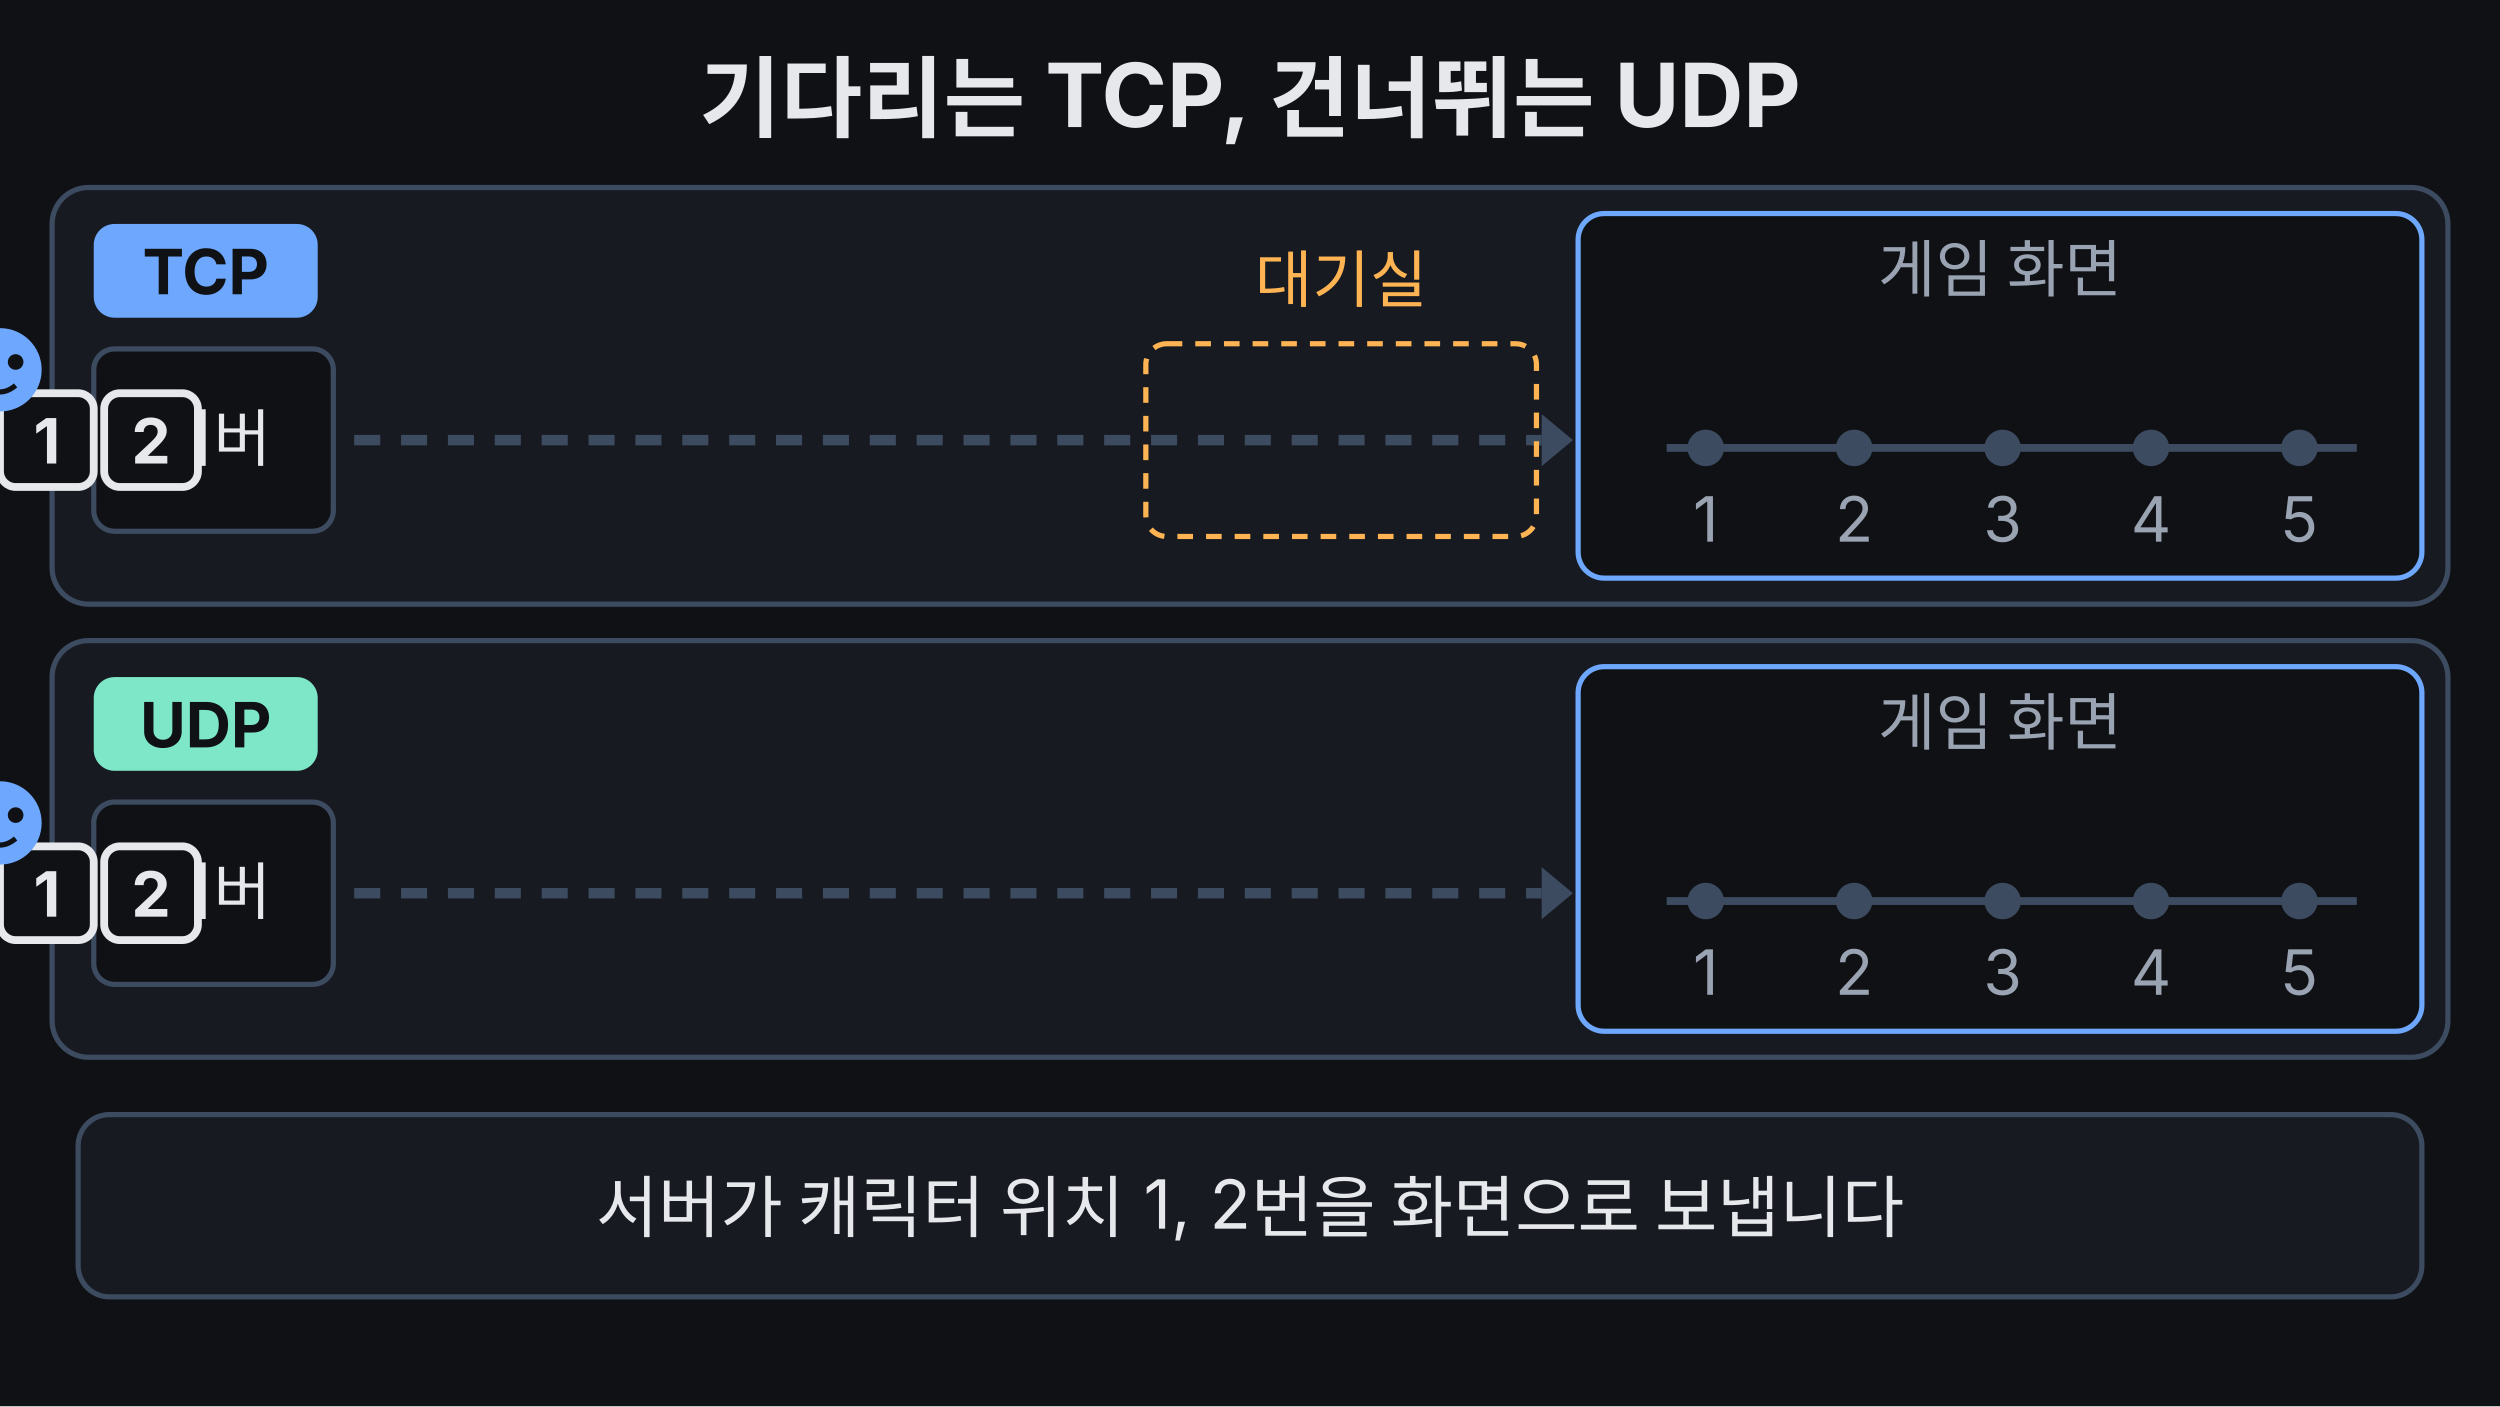
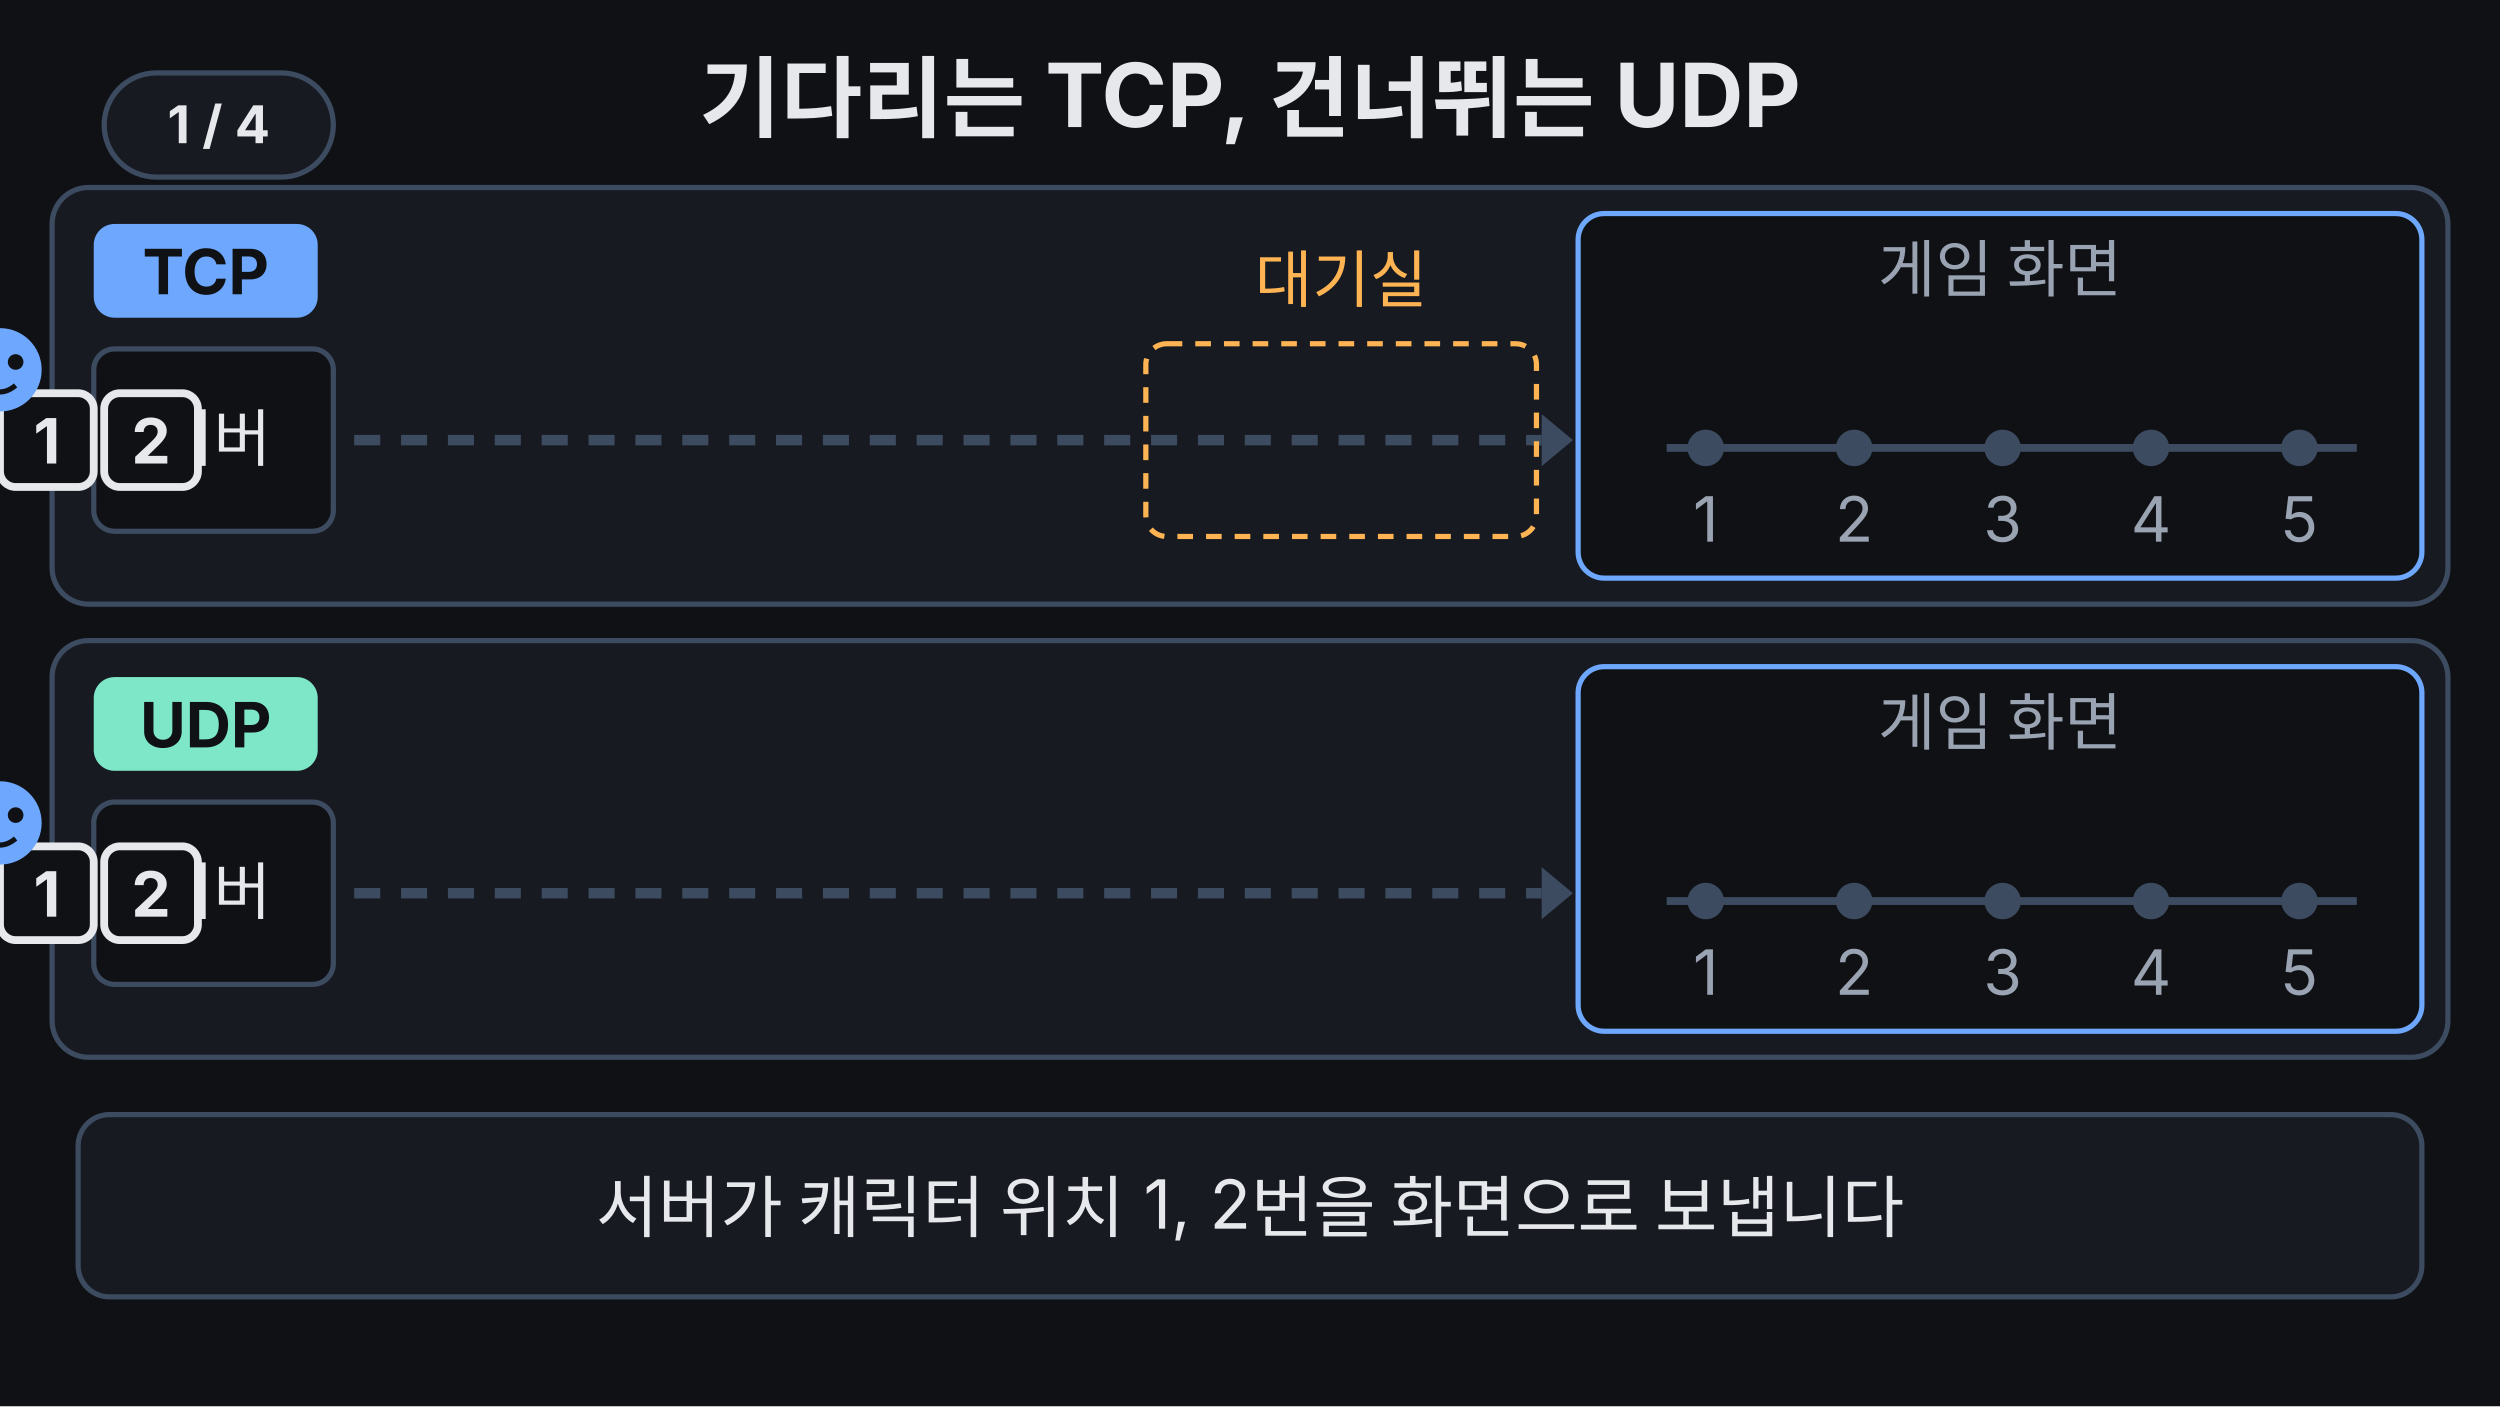
<svg xmlns="http://www.w3.org/2000/svg" viewBox="0 0 960 540" width="960" height="540" font-family="-apple-system,'Apple SD Gothic Neo','Segoe UI',sans-serif">
  <rect width="960" height="540" fill="#0f1115" />
+   <g aria-label="재생 단계">
+     <rect x="40" y="28" width="88" height="40" rx="20" fill="#171a21" stroke="#3d4b60" stroke-width="2" />
+     <text x="84" y="55" text-anchor="middle" font-size="20" font-weight="700" fill="#e6e8ec" opacity="1">1 / 4<animate attributeName="opacity" values="1;1;0;0" keyTimes="0;0.25;0.26;1" calcMode="discrete" dur="33.333s" repeatCount="indefinite" />
+     </text>
+     <text x="84" y="55" text-anchor="middle" font-size="20" font-weight="700" fill="#e6e8ec" opacity="0">2 / 4<animate attributeName="opacity" values="0;0;1;1;0;0" keyTimes="0;0.25;0.26;0.5;0.51;1" calcMode="discrete" dur="33.333s" repeatCount="indefinite" />
+     </text>
+     <text x="84" y="55" text-anchor="middle" font-size="20" font-weight="700" fill="#e6e8ec" opacity="0">3 / 4<animate attributeName="opacity" values="0;0;1;1;0;0" keyTimes="0;0.5;0.51;0.78;0.79;1" calcMode="discrete" dur="33.333s" repeatCount="indefinite" />
+     </text>
+     <text x="84" y="55" text-anchor="middle" font-size="20" font-weight="700" fill="#e6e8ec" opacity="0">4 / 4<animate attributeName="opacity" values="0;0;1;1" keyTimes="0;0.78;0.79;1" calcMode="discrete" dur="33.333s" repeatCount="indefinite" />
+     </text>
+   </g>
  <text x="480" y="50" font-size="34" font-weight="700" fill="#e6e8ec" text-anchor="middle">기다리는 TCP, 건너뛰는 UDP</text>
  <rect x="20" y="72" width="920" height="160" rx="14" fill="#171a21" stroke="#3d4b60" stroke-width="2" />
  <rect x="36" y="86" width="86" height="36" rx="8" fill="#6ea8fe" />
  <text x="79" y="113" font-size="24" font-weight="700" fill="#0f1115" text-anchor="middle">TCP</text>
  <rect x="36" y="134" width="92" height="70" rx="8" fill="#0f1115" stroke="#3d4b60" stroke-width="2" />
  <text x="82" y="177" font-size="24" fill="#e6e8ec" text-anchor="middle">서버</text>
  <line x1="136" y1="169" x2="592" y2="169" stroke="#3d4b60" stroke-width="4" stroke-dasharray="10 8" />
  <polygon points="592,159 604,169 592,179" fill="#3d4b60" />
  <rect x="440" y="132" width="150" height="74" rx="8" fill="none" stroke="#ffb454" stroke-width="2" stroke-dasharray="6 5" />
  <text x="515" y="116" font-size="24" fill="#ffb454" text-anchor="middle">대기실</text>
  <text x="140" y="113" font-size="24" font-weight="700" fill="#ffb454" opacity="0">3번을 기다리는 중<animate attributeName="opacity" values="0;0;1;1;0;0" keyTimes="0;0.49;0.51;0.66;0.68;1" dur="33.333s" repeatCount="indefinite" />
  </text>
  <text x="140" y="113" font-size="24" font-weight="700" fill="#6ea8fe" opacity="0">3번 다시 보냄<animate attributeName="opacity" values="0;0;1;1;0;0" keyTimes="0;0.68;0.70;0.94;0.96;1" dur="33.333s" repeatCount="indefinite" />
  </text>
  <rect x="606" y="82" width="324" height="140" rx="10" fill="#0f1115" stroke="#6ea8fe" stroke-width="2" />
  <text x="768" y="112" font-size="24" fill="#9aa3b2" text-anchor="middle">게임 화면<animate attributeName="opacity" values="1;1;0;0;1;1" keyTimes="0;0.49;0.51;0.96;0.98;1" dur="33.333s" repeatCount="indefinite" />
  </text>
  <text x="768" y="112" font-size="24" font-weight="700" fill="#ffb454" text-anchor="middle" opacity="0">멈춤…<animate attributeName="opacity" values="0;0;1;1;0;0" keyTimes="0;0.49;0.51;0.85;0.86;1" dur="33.333s" repeatCount="indefinite" />
  </text>
  <text x="768" y="112" font-size="24" font-weight="700" fill="#ffb454" text-anchor="middle" opacity="0">한꺼번에 점프!<animate attributeName="opacity" values="0;0;1;1;0;0" keyTimes="0;0.86;0.87;0.94;0.96;1" dur="33.333s" repeatCount="indefinite" />
  </text>
  <line x1="640" y1="172" x2="905" y2="172" stroke="#3d4b60" stroke-width="3" />
  <circle cx="655" cy="172" r="7" fill="#3d4b60" />
  <text x="655" y="208" font-size="24" fill="#9aa3b2" text-anchor="middle">1</text>
  <circle cx="712" cy="172" r="7" fill="#3d4b60" />
  <text x="712" y="208" font-size="24" fill="#9aa3b2" text-anchor="middle">2</text>
  <circle cx="769" cy="172" r="7" fill="#3d4b60" />
  <text x="769" y="208" font-size="24" fill="#9aa3b2" text-anchor="middle">3</text>
  <circle cx="826" cy="172" r="7" fill="#3d4b60" />
  <text x="826" y="208" font-size="24" fill="#9aa3b2" text-anchor="middle">4</text>
  <circle cx="883" cy="172" r="7" fill="#3d4b60" />
  <text x="883" y="208" font-size="24" fill="#9aa3b2" text-anchor="middle">5</text>
  <g opacity="0" stroke="#ffb454" stroke-width="6" stroke-linecap="round">
    <line x1="292" y1="153" x2="324" y2="185" />
    <line x1="324" y1="153" x2="292" y2="185" />
    <animate attributeName="opacity" values="0;0;1;1;0;0" keyTimes="0;0.32;0.34;0.80;0.82;1" dur="33.333s" repeatCount="indefinite" />
  </g>
  <g transform="translate(0,169)">
    <g>
      <animateTransform attributeName="transform" type="translate" values="145,0;145,0;560,0;560,0;145,0;145,0" keyTimes="0;0.02;0.16;0.96;0.965;1" dur="33.333s" repeatCount="indefinite" />
      <animate attributeName="opacity" values="1;1;0;0;1" keyTimes="0;0.12;0.16;0.97;1" dur="33.333s" repeatCount="indefinite" />
      <rect x="0" y="-18" width="36" height="36" rx="6" fill="#0f1115" stroke="#e6e8ec" stroke-width="3" />
      <text x="18" y="9" font-size="24" font-weight="700" fill="#e6e8ec" text-anchor="middle">1</text>
      <rect x="40" y="-18" width="36" height="36" rx="6" fill="#0f1115" stroke="#e6e8ec" stroke-width="3" />
      <text x="58" y="9" font-size="24" font-weight="700" fill="#e6e8ec" text-anchor="middle">2</text>
    </g>
  </g>
  <g transform="translate(0,169)">
    <g opacity="0">
      <animateTransform attributeName="transform" type="translate" values="145,0;145,0;290,0;290,0;145,0;452,0;452,0;556,0;556,0;145,0" keyTimes="0;0.18;0.31;0.34;0.66;0.80;0.84;0.88;0.96;1" dur="33.333s" repeatCount="indefinite" />
      <animate attributeName="opacity" values="0;0;1;1;0;0;1;1;0;0" keyTimes="0;0.18;0.20;0.31;0.34;0.66;0.68;0.86;0.88;1" dur="33.333s" repeatCount="indefinite" />
      <rect x="0" y="-18" width="36" height="36" rx="6" fill="#0f1115" stroke="#ffb454" stroke-width="3" />
      <text x="18" y="9" font-size="24" font-weight="700" fill="#ffb454" text-anchor="middle">3</text>
    </g>
  </g>
  <g transform="translate(0,169)">
    <g opacity="0">
      <animateTransform attributeName="transform" type="translate" values="145,0;145,0;496,0;496,0;600,0;600,0;145,0" keyTimes="0;0.28;0.48;0.84;0.88;0.96;1" dur="33.333s" repeatCount="indefinite" />
      <animate attributeName="opacity" values="0;0;1;1;0;0" keyTimes="0;0.28;0.30;0.86;0.88;1" dur="33.333s" repeatCount="indefinite" />
      <rect x="0" y="-18" width="36" height="36" rx="6" fill="#0f1115" stroke="#7ee7c7" stroke-width="3" />
      <text x="18" y="9" font-size="24" font-weight="700" fill="#7ee7c7" text-anchor="middle">4</text>
      <rect x="40" y="-18" width="36" height="36" rx="6" fill="#0f1115" stroke="#7ee7c7" stroke-width="3" />
      <text x="58" y="9" font-size="24" font-weight="700" fill="#7ee7c7" text-anchor="middle">5</text>
    </g>
  </g>
  <g transform="translate(0,142)">
    <g>
      <animateTransform attributeName="transform" type="translate" values="632,0;632,0;655,0;712,0;712,0;797,-34;883,0;883,0;632,0;632,0" keyTimes="0;0.14;0.17;0.20;0.86;0.875;0.89;0.965;0.975;1" dur="33.333s" repeatCount="indefinite" />
      <animate attributeName="opacity" values="1;1;0;0;1" keyTimes="0;0.95;0.965;0.975;1" dur="33.333s" repeatCount="indefinite" />
      <circle r="16" fill="#6ea8fe" />
      <circle cx="-5" cy="-3" r="3" fill="#0f1115" />
      <circle cx="6" cy="-3" r="3" fill="#0f1115" />
      <path d="M-6,6 Q0,11 6,6" stroke="#0f1115" stroke-width="2" fill="none" />
    </g>
  </g>
  <rect x="20" y="246" width="920" height="160" rx="14" fill="#171a21" stroke="#3d4b60" stroke-width="2" />
  <rect x="36" y="260" width="86" height="36" rx="8" fill="#7ee7c7" />
  <text x="79" y="287" font-size="24" font-weight="700" fill="#0f1115" text-anchor="middle">UDP</text>
  <rect x="36" y="308" width="92" height="70" rx="8" fill="#0f1115" stroke="#3d4b60" stroke-width="2" />
  <text x="82" y="351" font-size="24" fill="#e6e8ec" text-anchor="middle">서버</text>
  <line x1="136" y1="343" x2="592" y2="343" stroke="#3d4b60" stroke-width="4" stroke-dasharray="10 8" />
  <polygon points="592,333 604,343 592,353" fill="#3d4b60" />
  <text x="140" y="287" font-size="24" font-weight="700" fill="#7ee7c7" opacity="0">3번은 건너뜀<animate attributeName="opacity" values="0;0;1;1;0;0" keyTimes="0;0.49;0.51;0.94;0.96;1" dur="33.333s" repeatCount="indefinite" />
  </text>
  <rect x="606" y="256" width="324" height="140" rx="10" fill="#0f1115" stroke="#6ea8fe" stroke-width="2" />
  <text x="768" y="286" font-size="24" fill="#9aa3b2" text-anchor="middle">게임 화면</text>
  <line x1="640" y1="346" x2="905" y2="346" stroke="#3d4b60" stroke-width="3" />
  <circle cx="655" cy="346" r="7" fill="#3d4b60" />
  <text x="655" y="382" font-size="24" fill="#9aa3b2" text-anchor="middle">1</text>
  <circle cx="712" cy="346" r="7" fill="#3d4b60" />
  <text x="712" y="382" font-size="24" fill="#9aa3b2" text-anchor="middle">2</text>
  <circle cx="769" cy="346" r="7" fill="#3d4b60" />
  <text x="769" y="382" font-size="24" fill="#9aa3b2" text-anchor="middle">3</text>
  <circle cx="826" cy="346" r="7" fill="#3d4b60" />
  <text x="826" y="382" font-size="24" fill="#9aa3b2" text-anchor="middle">4</text>
  <circle cx="883" cy="346" r="7" fill="#3d4b60" />
  <text x="883" y="382" font-size="24" fill="#9aa3b2" text-anchor="middle">5</text>
  <g opacity="0" stroke="#ffb454" stroke-width="6" stroke-linecap="round">
    <line x1="292" y1="327" x2="324" y2="359" />
    <line x1="324" y1="327" x2="292" y2="359" />
    <animate attributeName="opacity" values="0;0;1;1;0;0" keyTimes="0;0.32;0.34;0.94;0.96;1" dur="33.333s" repeatCount="indefinite" />
  </g>
  <g transform="translate(0,343)">
    <g>
      <animateTransform attributeName="transform" type="translate" values="145,0;145,0;560,0;560,0;145,0;145,0" keyTimes="0;0.02;0.16;0.96;0.965;1" dur="33.333s" repeatCount="indefinite" />
      <animate attributeName="opacity" values="1;1;0;0;1" keyTimes="0;0.12;0.16;0.97;1" dur="33.333s" repeatCount="indefinite" />
      <rect x="0" y="-18" width="36" height="36" rx="6" fill="#0f1115" stroke="#e6e8ec" stroke-width="3" />
      <text x="18" y="9" font-size="24" font-weight="700" fill="#e6e8ec" text-anchor="middle">1</text>
      <rect x="40" y="-18" width="36" height="36" rx="6" fill="#0f1115" stroke="#e6e8ec" stroke-width="3" />
      <text x="58" y="9" font-size="24" font-weight="700" fill="#e6e8ec" text-anchor="middle">2</text>
    </g>
  </g>
  <g transform="translate(0,343)">
    <g opacity="0">
      <animateTransform attributeName="transform" type="translate" values="145,0;145,0;290,0;290,0;145,0" keyTimes="0;0.18;0.31;0.34;1" dur="33.333s" repeatCount="indefinite" />
      <animate attributeName="opacity" values="0;0;1;1;0;0" keyTimes="0;0.18;0.20;0.31;0.34;1" dur="33.333s" repeatCount="indefinite" />
      <rect x="0" y="-18" width="36" height="36" rx="6" fill="#0f1115" stroke="#ffb454" stroke-width="3" />
      <text x="18" y="9" font-size="24" font-weight="700" fill="#ffb454" text-anchor="middle">3</text>
    </g>
  </g>
  <g transform="translate(0,343)">
    <g opacity="0">
      <animateTransform attributeName="transform" type="translate" values="145,0;145,0;560,0;560,0;145,0" keyTimes="0;0.28;0.46;0.96;1" dur="33.333s" repeatCount="indefinite" />
      <animate attributeName="opacity" values="0;0;1;1;0;0" keyTimes="0;0.28;0.30;0.44;0.48;1" dur="33.333s" repeatCount="indefinite" />
      <rect x="0" y="-18" width="36" height="36" rx="6" fill="#0f1115" stroke="#7ee7c7" stroke-width="3" />
      <text x="18" y="9" font-size="24" font-weight="700" fill="#7ee7c7" text-anchor="middle">4</text>
      <rect x="40" y="-18" width="36" height="36" rx="6" fill="#0f1115" stroke="#7ee7c7" stroke-width="3" />
      <text x="58" y="9" font-size="24" font-weight="700" fill="#7ee7c7" text-anchor="middle">5</text>
    </g>
  </g>
  <g transform="translate(0,316)">
    <g>
      <animateTransform attributeName="transform" type="translate" values="632,0;632,0;655,0;712,0;712,0;826,0;883,0;883,0;632,0;632,0" keyTimes="0;0.14;0.17;0.20;0.48;0.54;0.60;0.965;0.975;1" dur="33.333s" repeatCount="indefinite" />
      <animate attributeName="opacity" values="1;1;0;0;1" keyTimes="0;0.95;0.965;0.975;1" dur="33.333s" repeatCount="indefinite" />
      <circle r="16" fill="#6ea8fe" />
      <circle cx="-5" cy="-3" r="3" fill="#0f1115" />
      <circle cx="6" cy="-3" r="3" fill="#0f1115" />
      <path d="M-6,6 Q0,11 6,6" stroke="#0f1115" stroke-width="2" fill="none" />
    </g>
  </g>
  <rect x="30" y="428" width="900" height="70" rx="12" fill="#171a21" stroke="#3d4b60" stroke-width="2" />
  <text x="480" y="473" font-size="26" font-weight="400" fill="#e6e8ec" text-anchor="middle">서버가 캐릭터 위치 1, 2번을 화면으로 보냅니다<animate attributeName="opacity" values="1;1;0;0;1" keyTimes="0;0.23;0.25;0.975;1" dur="33.333s" repeatCount="indefinite" />
  </text>
  <text x="480" y="473" font-size="26" font-weight="400" fill="#e6e8ec" text-anchor="middle" opacity="0">두 줄 모두 3번이 길에서 사라졌습니다<animate attributeName="opacity" values="0;0;1;1;0;0" keyTimes="0;0.25;0.27;0.48;0.50;1" dur="33.333s" repeatCount="indefinite" />
  </text>
  <text x="480" y="473" font-size="26" font-weight="400" fill="#e6e8ec" text-anchor="middle" opacity="0">TCP는 3번을 기다리며 멈추고, UDP는 4·5번으로 넘어갑니다<animate attributeName="opacity" values="0;0;1;1;0;0" keyTimes="0;0.50;0.52;0.77;0.79;1" dur="33.333s" repeatCount="indefinite" />
  </text>
  <text x="480" y="473" font-size="26" font-weight="700" fill="#7ee7c7" text-anchor="middle" opacity="0">실시간 게임은 최신이 우선이라 UDP를 씁니다<animate attributeName="opacity" values="0;0;1;1;0;0" keyTimes="0;0.79;0.80;0.95;0.975;1" dur="33.333s" repeatCount="indefinite" />
  </text>
</svg>
